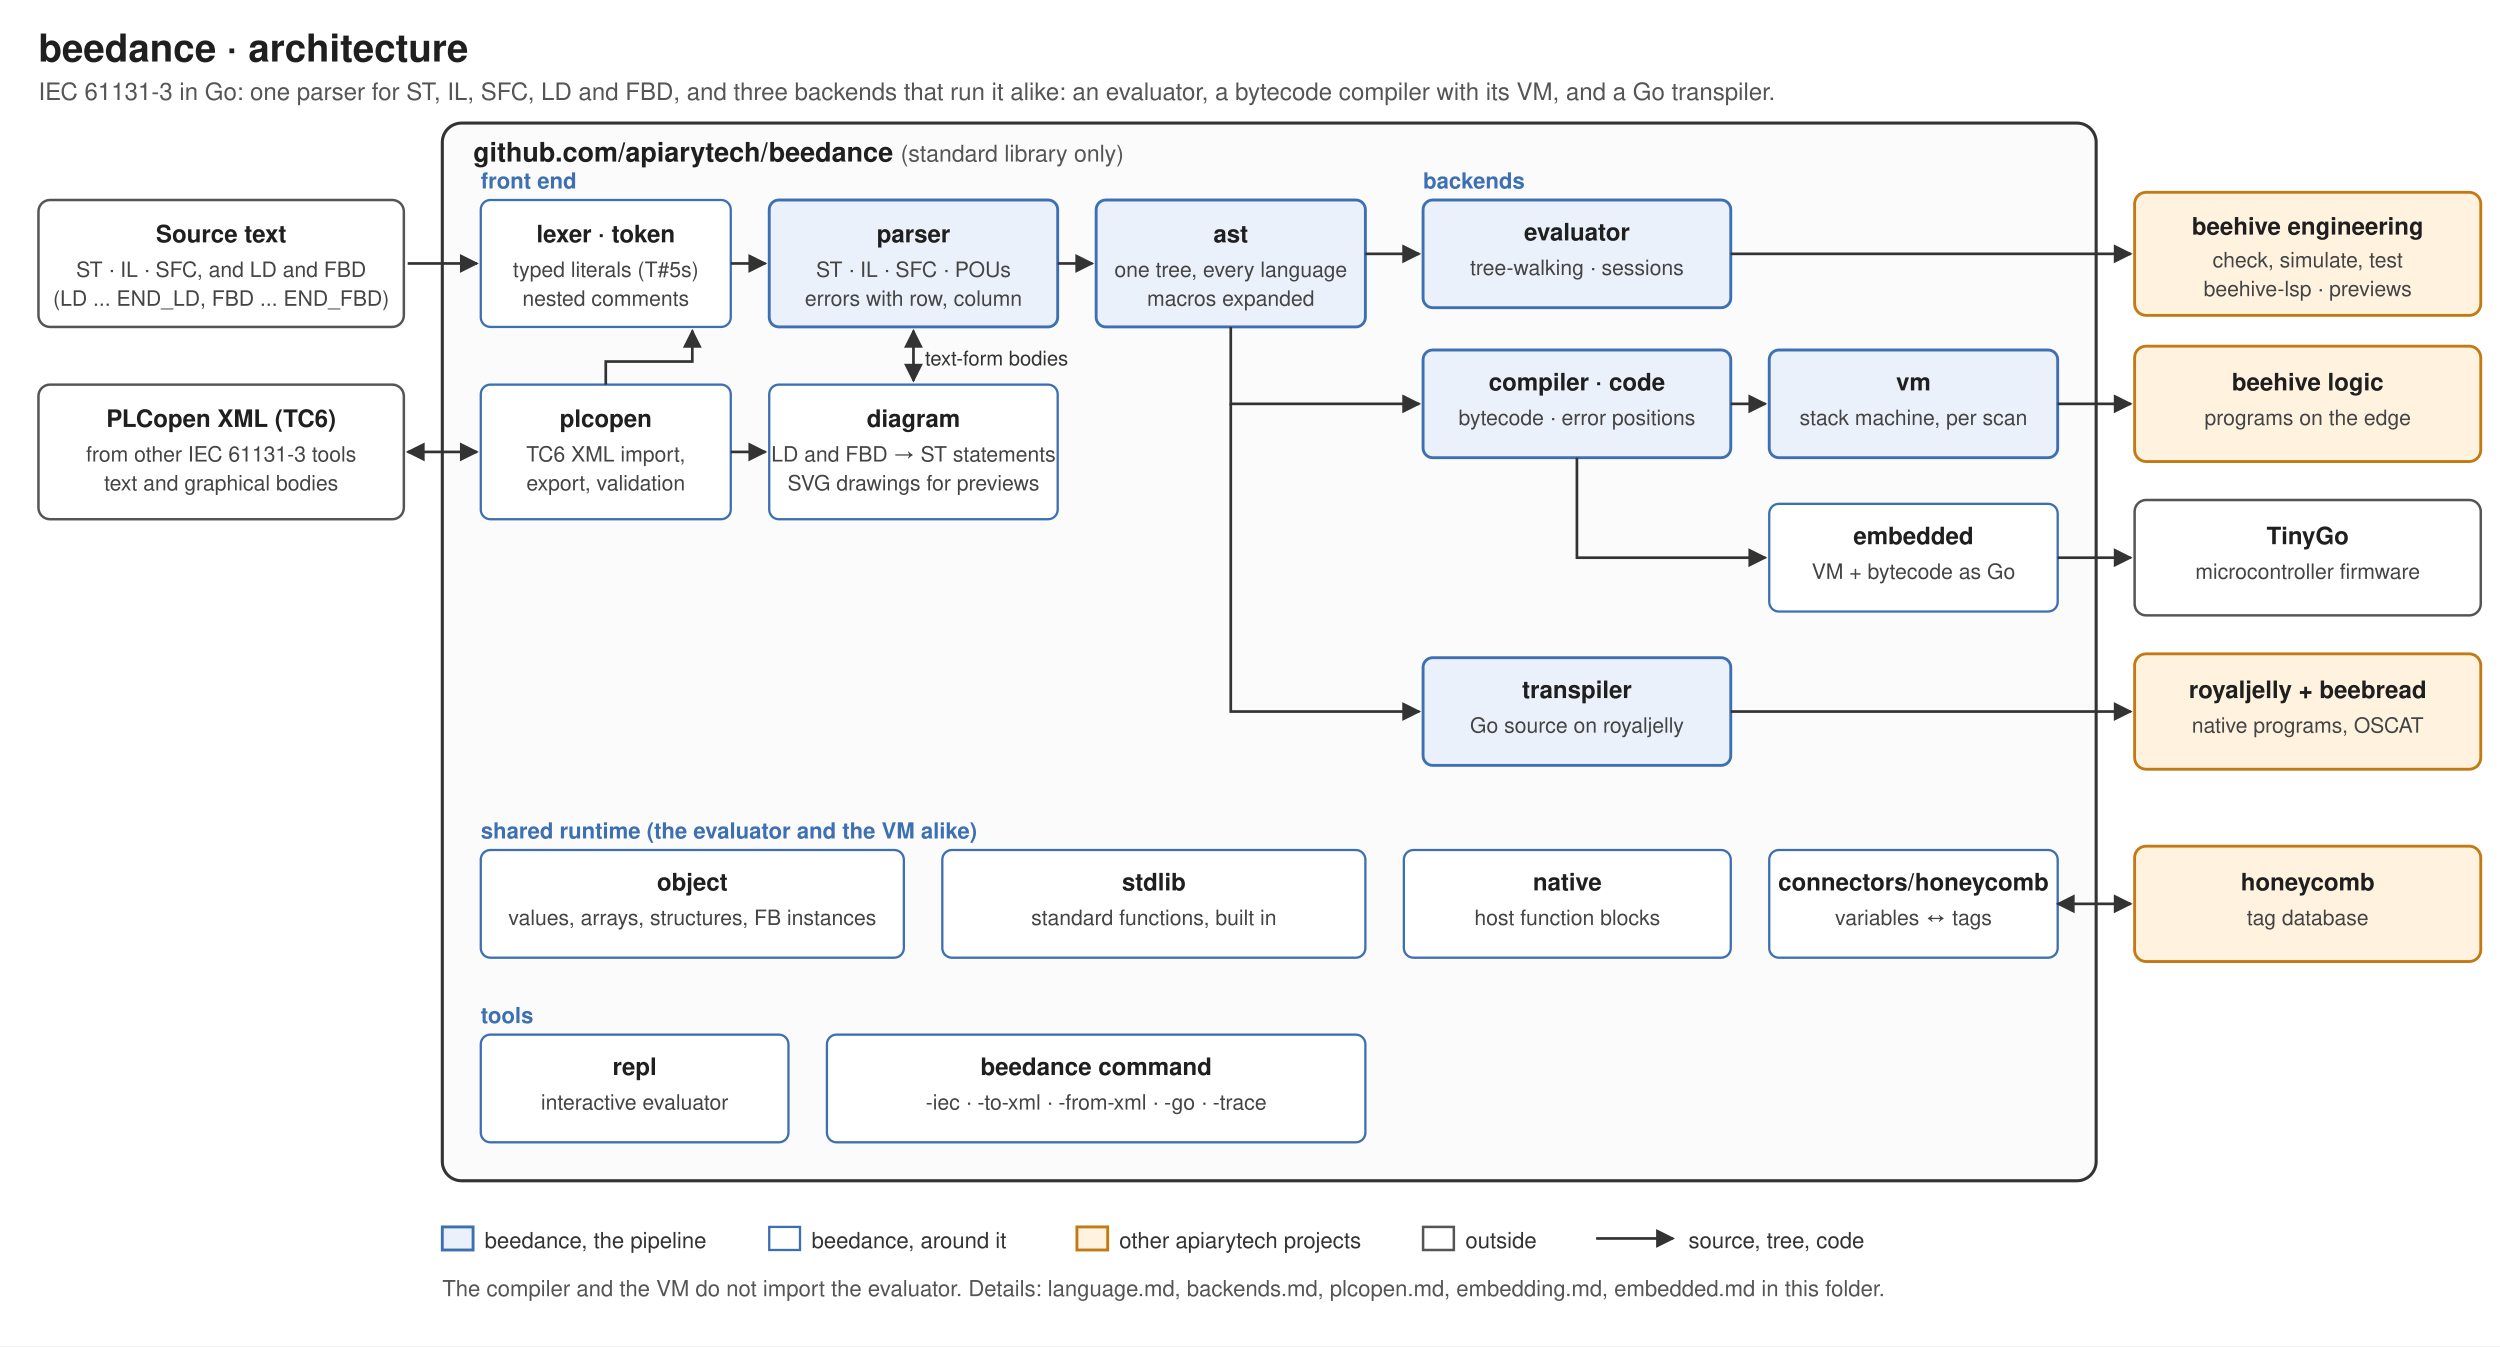
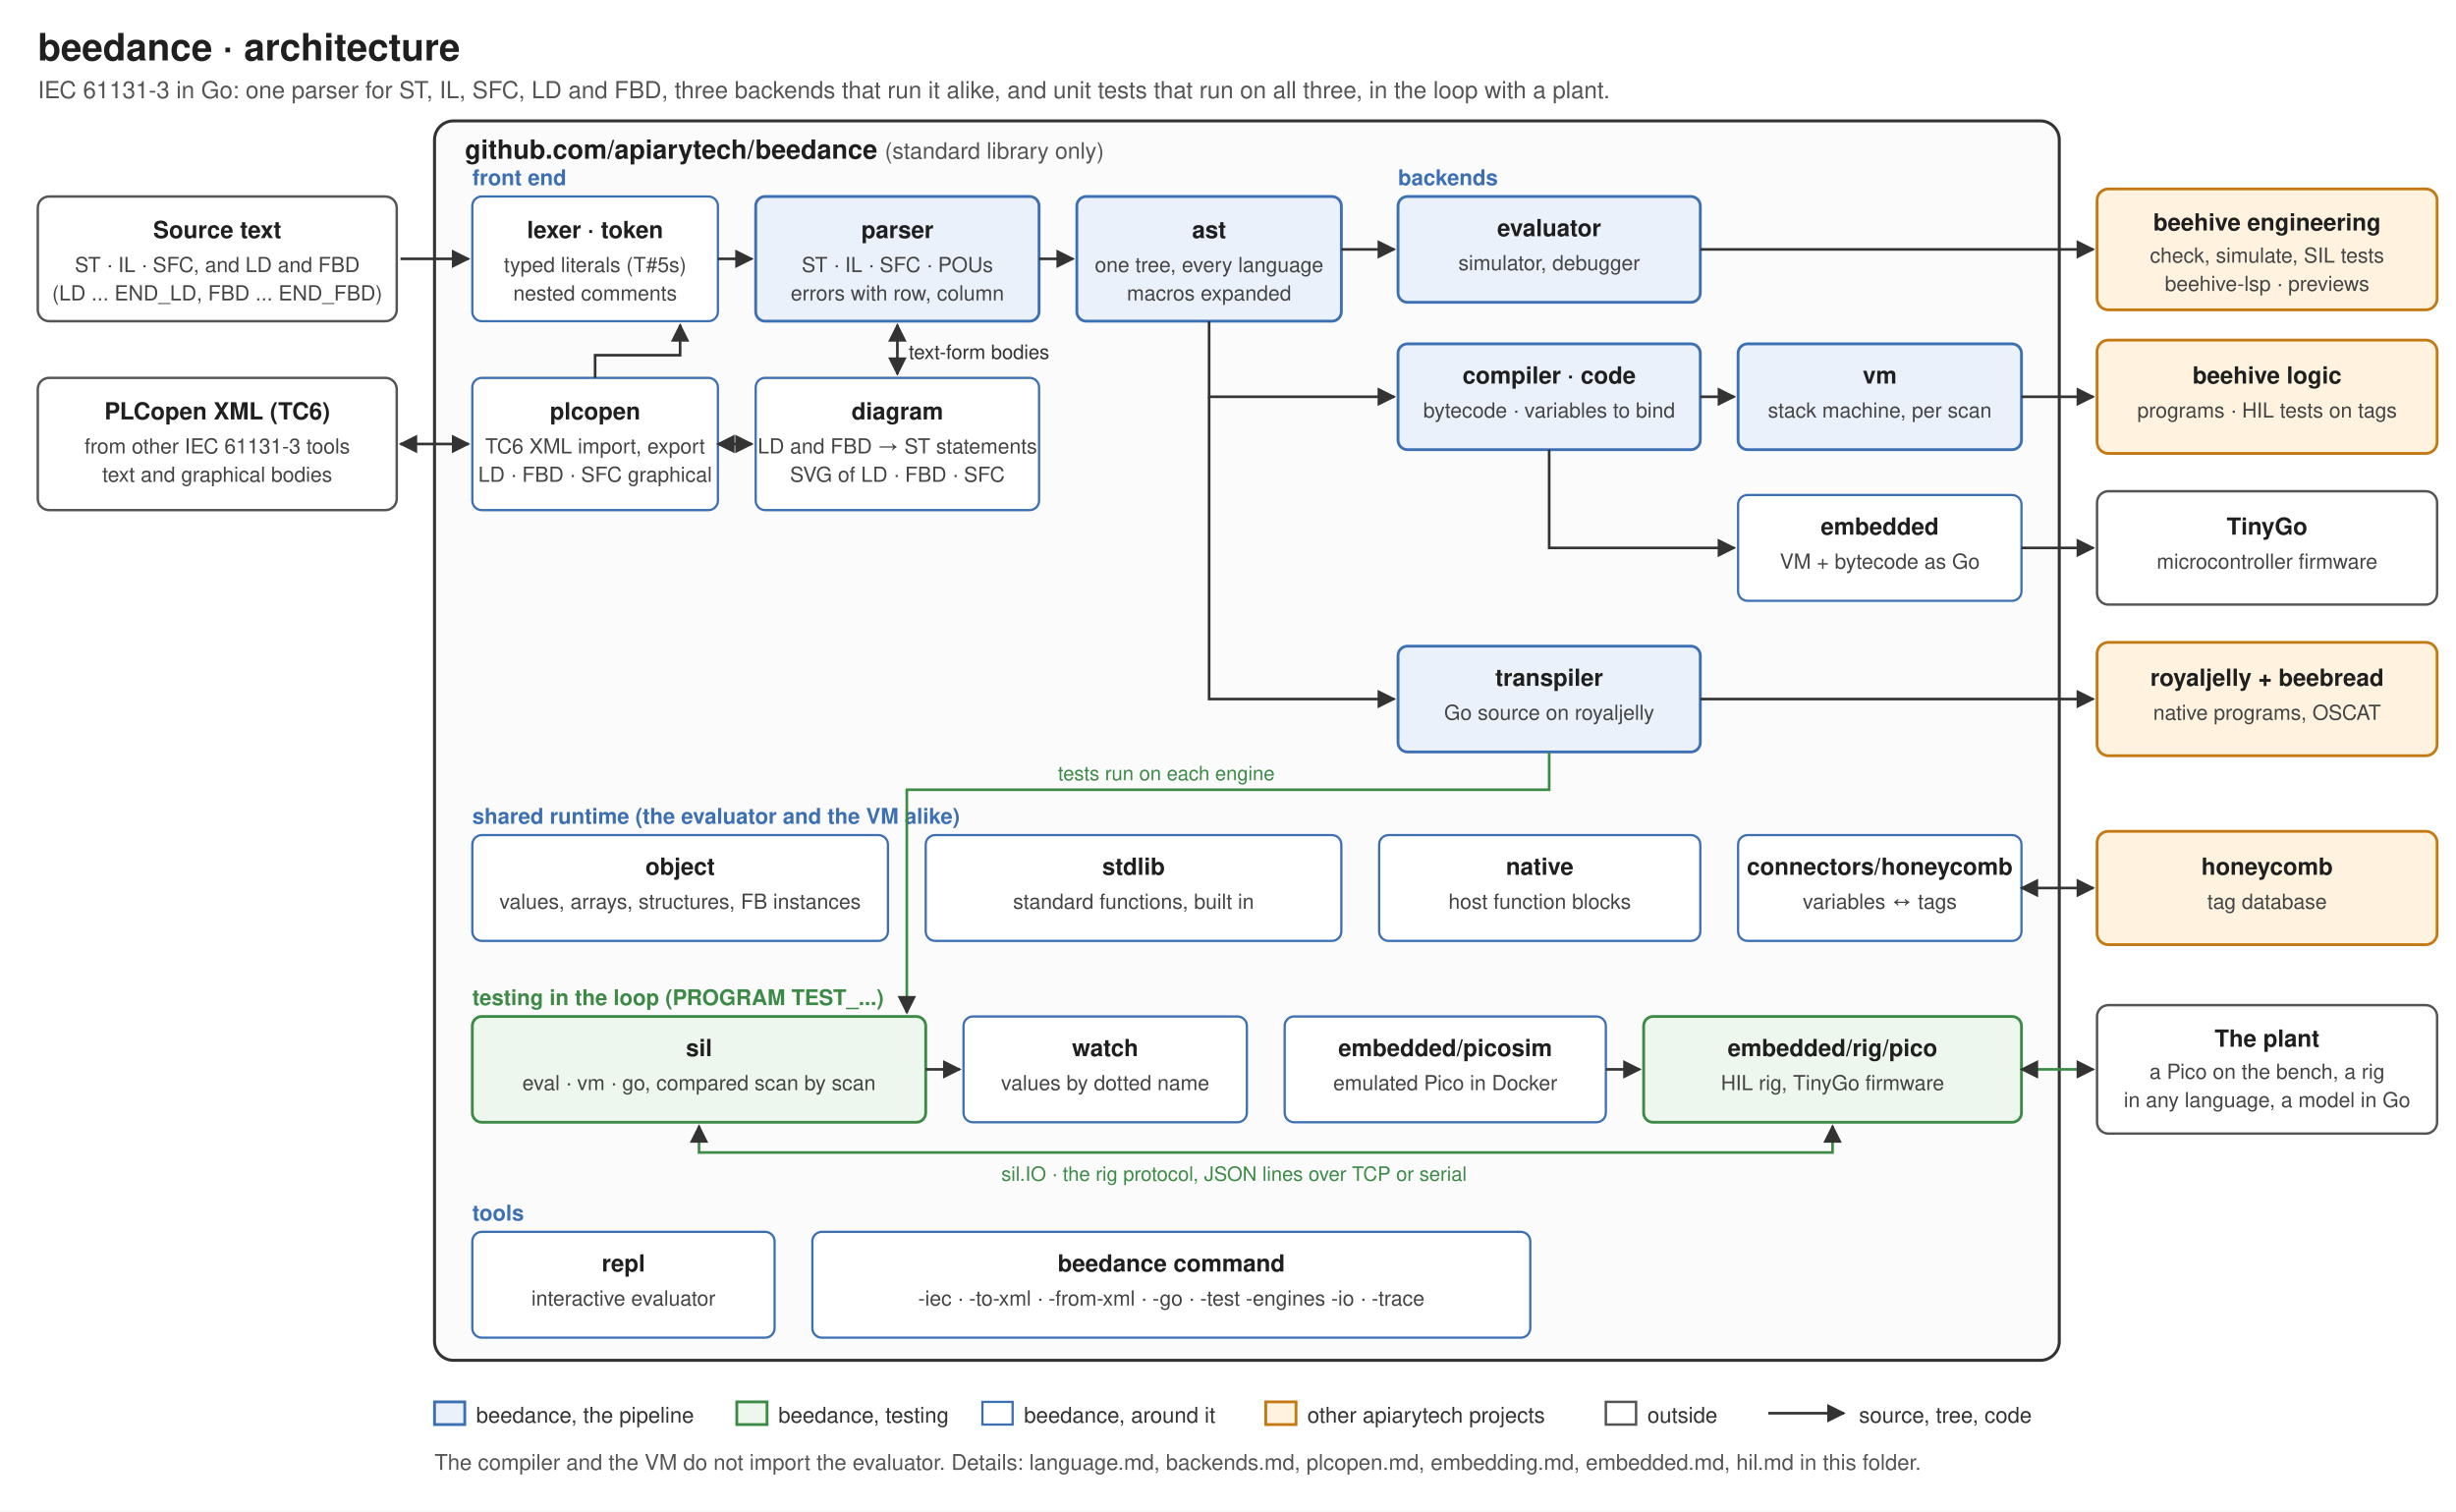
- <svg xmlns="http://www.w3.org/2000/svg" width="1300" height="700" viewBox="0 0 1300 700" font-family="Segoe UI, Helvetica, Arial, sans-serif">
+ <svg xmlns="http://www.w3.org/2000/svg" width="1300" height="800" viewBox="0 0 1300 800" font-family="Segoe UI, Helvetica, Arial, sans-serif">
  <defs>
    <marker id="a" viewBox="0 0 10 10" refX="9" refY="5" markerWidth="7" markerHeight="7" orient="auto-start-reverse">
      <path d="M0,0 L10,5 L0,10 z" fill="#333" />
    </marker>
    <style>
      .t  { font-size: 12.5px; font-weight: 600; fill: #1f1f1f; text-anchor: middle; }
      .s  { font-size: 11px; fill: #444; text-anchor: middle; }
      .h  { font-size: 14px; font-weight: 700; fill: #1f1f1f; }
      .hs { font-size: 12px; font-weight: 400; fill: #555; }
      .g  { font-size: 11.5px; font-weight: 600; fill: #3d6fb3; }
+       .gt { font-size: 11.5px; font-weight: 600; fill: #3c8a46; }
      .l  { font-size: 10.5px; fill: #333; }
+       .lg { font-size: 10.5px; fill: #3c8a46; }
      .bh { fill: #eaf1fb; stroke: #3d6fb3; stroke-width: 1.5; }
      .bi { fill: #ffffff; stroke: #3d6fb3; stroke-width: 1.2; }
+       .bt { fill: #eef7ee; stroke: #3c8a46; stroke-width: 1.5; }
      .dh { fill: #fff3e0; stroke: #c47a14; stroke-width: 1.5; }
      .ex { fill: #ffffff; stroke: #555; stroke-width: 1.3; }
      .ln { stroke: #333; stroke-width: 1.4; fill: none; }
+       .lt { stroke: #3c8a46; stroke-width: 1.4; fill: none; }
    </style>
  </defs>
-   <rect width="1300" height="700" fill="#ffffff" />
+   <rect width="1300" height="800" fill="#ffffff" />
  <text x="20" y="32" style="font-size:20px;font-weight:700;fill:#1f1f1f">beedance · architecture</text>
-   <text x="20" y="52" style="font-size:12.5px;fill:#555">IEC 61131-3 in Go: one parser for ST, IL, SFC, LD and FBD, and three backends that run it alike: an evaluator, a bytecode compiler with its VM, and a Go transpiler.</text>
-   <rect x="230" y="64" width="860" height="550" rx="10" fill="#fbfbfb" stroke="#333" stroke-width="1.6" />
+   <text x="20" y="52" style="font-size:12.5px;fill:#555">IEC 61131-3 in Go: one parser for ST, IL, SFC, LD and FBD, three backends that run it alike, and unit tests that run on all three, in the loop with a plant.</text>
+   <rect x="230" y="64" width="860" height="656" rx="10" fill="#fbfbfb" stroke="#333" stroke-width="1.6" />
  <text x="246" y="84" class="h">github.com/apiarytech/beedance <tspan class="hs">(standard library only)</tspan>
  </text>
  <text x="250" y="98" class="g">front end</text>
  <rect x="250" y="104" width="130" height="66" rx="5" class="bi" />
  <text x="315" y="126" class="t">lexer · token</text>
  <text x="315" y="144" class="s">typed literals (T#5s)</text>
  <text x="315" y="159" class="s">nested comments</text>
  <rect x="400" y="104" width="150" height="66" rx="5" class="bh" />
  <text x="475" y="126" class="t">parser</text>
  <text x="475" y="144" class="s">ST · IL · SFC · POUs</text>
  <text x="475" y="159" class="s">errors with row, column</text>
  <rect x="570" y="104" width="140" height="66" rx="5" class="bh" />
  <text x="640" y="126" class="t">ast</text>
  <text x="640" y="144" class="s">one tree, every language</text>
  <text x="640" y="159" class="s">macros expanded</text>
  <rect x="250" y="200" width="130" height="70" rx="5" class="bi" />
  <text x="315" y="222" class="t">plcopen</text>
-   <text x="315" y="240" class="s">TC6 XML import,</text>
-   <text x="315" y="255" class="s">export, validation</text>
+   <text x="315" y="240" class="s">TC6 XML import, export</text>
+   <text x="315" y="255" class="s">LD · FBD · SFC graphical</text>
  <rect x="400" y="200" width="150" height="70" rx="5" class="bi" />
  <text x="475" y="222" class="t">diagram</text>
  <text x="475" y="240" class="s">LD and FBD → ST statements</text>
-   <text x="475" y="255" class="s">SVG drawings for previews</text>
+   <text x="475" y="255" class="s">SVG of LD · FBD · SFC</text>
  <path d="M380,137 H398" class="ln" marker-end="url(#a)" />
  <path d="M550,137 H568" class="ln" marker-end="url(#a)" />
-   <path d="M380,235 H398" class="ln" marker-end="url(#a)" />
+   <path d="M380,235 H398" class="ln" marker-start="url(#a)" marker-end="url(#a)" />
  <path d="M475,172 V198" class="ln" marker-start="url(#a)" marker-end="url(#a)" />
  <text x="481" y="190" class="l">text-form bodies</text>
  <path d="M315,200 V188 H360 V172" class="ln" marker-end="url(#a)" />
  <text x="740" y="98" class="g">backends</text>
  <rect x="740" y="104" width="160" height="56" rx="5" class="bh" />
  <text x="820" y="125" class="t">evaluator</text>
-   <text x="820" y="143" class="s">tree-walking · sessions</text>
+   <text x="820" y="143" class="s">simulator, debugger</text>
  <rect x="740" y="182" width="160" height="56" rx="5" class="bh" />
  <text x="820" y="203" class="t">compiler · code</text>
-   <text x="820" y="221" class="s">bytecode · error positions</text>
+   <text x="820" y="221" class="s">bytecode · variables to bind</text>
  <rect x="920" y="182" width="150" height="56" rx="5" class="bh" />
  <text x="995" y="203" class="t">vm</text>
  <text x="995" y="221" class="s">stack machine, per scan</text>
  <rect x="920" y="262" width="150" height="56" rx="5" class="bi" />
  <text x="995" y="283" class="t">embedded</text>
  <text x="995" y="301" class="s">VM + bytecode as Go</text>
  <rect x="740" y="342" width="160" height="56" rx="5" class="bh" />
  <text x="820" y="363" class="t">transpiler</text>
  <text x="820" y="381" class="s">Go source on royaljelly</text>
  <path d="M710,132 H738" class="ln" marker-end="url(#a)" />
  <path d="M640,170 V210 H738" class="ln" marker-end="url(#a)" />
  <path d="M640,210 V370 H738" class="ln" marker-end="url(#a)" />
  <path d="M900,210 H918" class="ln" marker-end="url(#a)" />
  <path d="M820,238 V290 H918" class="ln" marker-end="url(#a)" />
  <text x="250" y="436" class="g">shared runtime (the evaluator and the VM alike)</text>
  <rect x="250" y="442" width="220" height="56" rx="5" class="bi" />
  <text x="360" y="463" class="t">object</text>
  <text x="360" y="481" class="s">values, arrays, structures, FB instances</text>
  <rect x="490" y="442" width="220" height="56" rx="5" class="bi" />
  <text x="600" y="463" class="t">stdlib</text>
  <text x="600" y="481" class="s">standard functions, built in</text>
  <rect x="730" y="442" width="170" height="56" rx="5" class="bi" />
  <text x="815" y="463" class="t">native</text>
  <text x="815" y="481" class="s">host function blocks</text>
  <rect x="920" y="442" width="150" height="56" rx="5" class="bi" />
  <text x="995" y="463" class="t">connectors/honeycomb</text>
  <text x="995" y="481" class="s">variables ↔ tags</text>
-   <text x="250" y="532" class="g">tools</text>
-   <rect x="250" y="538" width="160" height="56" rx="5" class="bi" />
-   <text x="330" y="559" class="t">repl</text>
-   <text x="330" y="577" class="s">interactive evaluator</text>
-   <rect x="430" y="538" width="280" height="56" rx="5" class="bi" />
-   <text x="570" y="559" class="t">beedance command</text>
-   <text x="570" y="577" class="s">-iec · -to-xml · -from-xml · -go · -trace</text>
+   <text x="250" y="532" class="gt">testing in the loop (PROGRAM TEST_...)</text>
+   <rect x="250" y="538" width="240" height="56" rx="5" class="bt" />
+   <text x="370" y="559" class="t">sil</text>
+   <text x="370" y="577" class="s">eval · vm · go, compared scan by scan</text>
+   <rect x="510" y="538" width="150" height="56" rx="5" class="bi" />
+   <text x="585" y="559" class="t">watch</text>
+   <text x="585" y="577" class="s">values by dotted name</text>
+   <rect x="680" y="538" width="170" height="56" rx="5" class="bi" />
+   <text x="765" y="559" class="t">embedded/picosim</text>
+   <text x="765" y="577" class="s">emulated Pico in Docker</text>
+   <rect x="870" y="538" width="200" height="56" rx="5" class="bt" />
+   <text x="970" y="559" class="t">embedded/rig/pico</text>
+   <text x="970" y="577" class="s">HIL rig, TinyGo firmware</text>
+   <path d="M820,398 V418 H480 V536" class="lt" marker-end="url(#a)" />
+   <text x="560" y="413" class="lg">tests run on each engine</text>
+   <path d="M490,566 H508" class="ln" marker-end="url(#a)" />
+   <path d="M850,566 H868" class="ln" marker-end="url(#a)" />
+   <path d="M370,596 V610 H970 V596" class="lt" marker-start="url(#a)" marker-end="url(#a)" />
+   <text x="530" y="625" class="lg">sil.IO · the rig protocol, JSON lines over TCP or serial</text>
+   <text x="250" y="646" class="g">tools</text>
+   <rect x="250" y="652" width="160" height="56" rx="5" class="bi" />
+   <text x="330" y="673" class="t">repl</text>
+   <text x="330" y="691" class="s">interactive evaluator</text>
+   <rect x="430" y="652" width="380" height="56" rx="5" class="bi" />
+   <text x="620" y="673" class="t">beedance command</text>
+   <text x="620" y="691" class="s">-iec · -to-xml · -from-xml · -go · -test -engines -io · -trace</text>
  <rect x="20" y="104" width="190" height="66" rx="6" class="ex" />
  <text x="115" y="126" class="t">Source text</text>
  <text x="115" y="144" class="s">ST · IL · SFC, and LD and FBD</text>
  <text x="115" y="159" class="s">(LD ... END_LD, FBD ... END_FBD)</text>
  <path d="M212,137 H248" class="ln" marker-end="url(#a)" />
  <rect x="20" y="200" width="190" height="70" rx="6" class="ex" />
  <text x="115" y="222" class="t">PLCopen XML (TC6)</text>
  <text x="115" y="240" class="s">from other IEC 61131-3 tools</text>
  <text x="115" y="255" class="s">text and graphical bodies</text>
  <path d="M212,235 H248" class="ln" marker-start="url(#a)" marker-end="url(#a)" />
  <rect x="1110" y="100" width="180" height="64" rx="6" class="dh" />
  <text x="1200" y="122" class="t">beehive engineering</text>
-   <text x="1200" y="139" class="s">check, simulate, test</text>
+   <text x="1200" y="139" class="s">check, simulate, SIL tests</text>
  <text x="1200" y="154" class="s">beehive-lsp · previews</text>
  <path d="M900,132 H1108" class="ln" marker-end="url(#a)" />
  <rect x="1110" y="180" width="180" height="60" rx="6" class="dh" />
  <text x="1200" y="203" class="t">beehive logic</text>
-   <text x="1200" y="221" class="s">programs on the edge</text>
+   <text x="1200" y="221" class="s">programs · HIL tests on tags</text>
  <path d="M1070,210 H1108" class="ln" marker-end="url(#a)" />
  <rect x="1110" y="260" width="180" height="60" rx="6" class="ex" />
  <text x="1200" y="283" class="t">TinyGo</text>
  <text x="1200" y="301" class="s">microcontroller firmware</text>
  <path d="M1070,290 H1108" class="ln" marker-end="url(#a)" />
  <rect x="1110" y="340" width="180" height="60" rx="6" class="dh" />
  <text x="1200" y="363" class="t">royaljelly + beebread</text>
  <text x="1200" y="381" class="s">native programs, OSCAT</text>
  <path d="M900,370 H1108" class="ln" marker-end="url(#a)" />
  <rect x="1110" y="440" width="180" height="60" rx="6" class="dh" />
  <text x="1200" y="463" class="t">honeycomb</text>
  <text x="1200" y="481" class="s">tag database</text>
  <path d="M1070,470 H1108" class="ln" marker-start="url(#a)" marker-end="url(#a)" />
-   <g transform="translate(230,638)">
+   <rect x="1110" y="532" width="180" height="68" rx="6" class="ex" />
+   <text x="1200" y="554" class="t">The plant</text>
+   <text x="1200" y="571" class="s">a Pico on the bench, a rig</text>
+   <text x="1200" y="586" class="s">in any language, a model in Go</text>
+   <path d="M1070,566 H1108" class="lt" marker-start="url(#a)" marker-end="url(#a)" />
+   <g transform="translate(230,742)">
    <rect x="0" y="0" width="16" height="12" class="bh" />
    <text x="22" y="11" style="font-size:11.5px;fill:#333">beedance, the pipeline</text>
-     <rect x="170" y="0" width="16" height="12" class="bi" />
-     <text x="192" y="11" style="font-size:11.5px;fill:#333">beedance, around it</text>
-     <rect x="330" y="0" width="16" height="12" class="dh" />
-     <text x="352" y="11" style="font-size:11.5px;fill:#333">other apiarytech projects</text>
-     <rect x="510" y="0" width="16" height="12" class="ex" />
-     <text x="532" y="11" style="font-size:11.5px;fill:#333">outside</text>
-     <path d="M600,6 H640" class="ln" marker-end="url(#a)" />
-     <text x="648" y="11" style="font-size:11.5px;fill:#333">source, tree, code</text>
-     <text x="0" y="36" style="font-size:11.5px;fill:#555">The compiler and the VM do not import the evaluator. Details: language.md, backends.md, plcopen.md, embedding.md, embedded.md in this folder.</text>
+     <rect x="160" y="0" width="16" height="12" class="bt" />
+     <text x="182" y="11" style="font-size:11.5px;fill:#333">beedance, testing</text>
+     <rect x="290" y="0" width="16" height="12" class="bi" />
+     <text x="312" y="11" style="font-size:11.5px;fill:#333">beedance, around it</text>
+     <rect x="440" y="0" width="16" height="12" class="dh" />
+     <text x="462" y="11" style="font-size:11.5px;fill:#333">other apiarytech projects</text>
+     <rect x="620" y="0" width="16" height="12" class="ex" />
+     <text x="642" y="11" style="font-size:11.5px;fill:#333">outside</text>
+     <path d="M706,6 H746" class="ln" marker-end="url(#a)" />
+     <text x="754" y="11" style="font-size:11.5px;fill:#333">source, tree, code</text>
+     <text x="0" y="36" style="font-size:11.5px;fill:#555">The compiler and the VM do not import the evaluator. Details: language.md, backends.md, plcopen.md, embedding.md, embedded.md, hil.md in this folder.</text>
  </g>
</svg>
